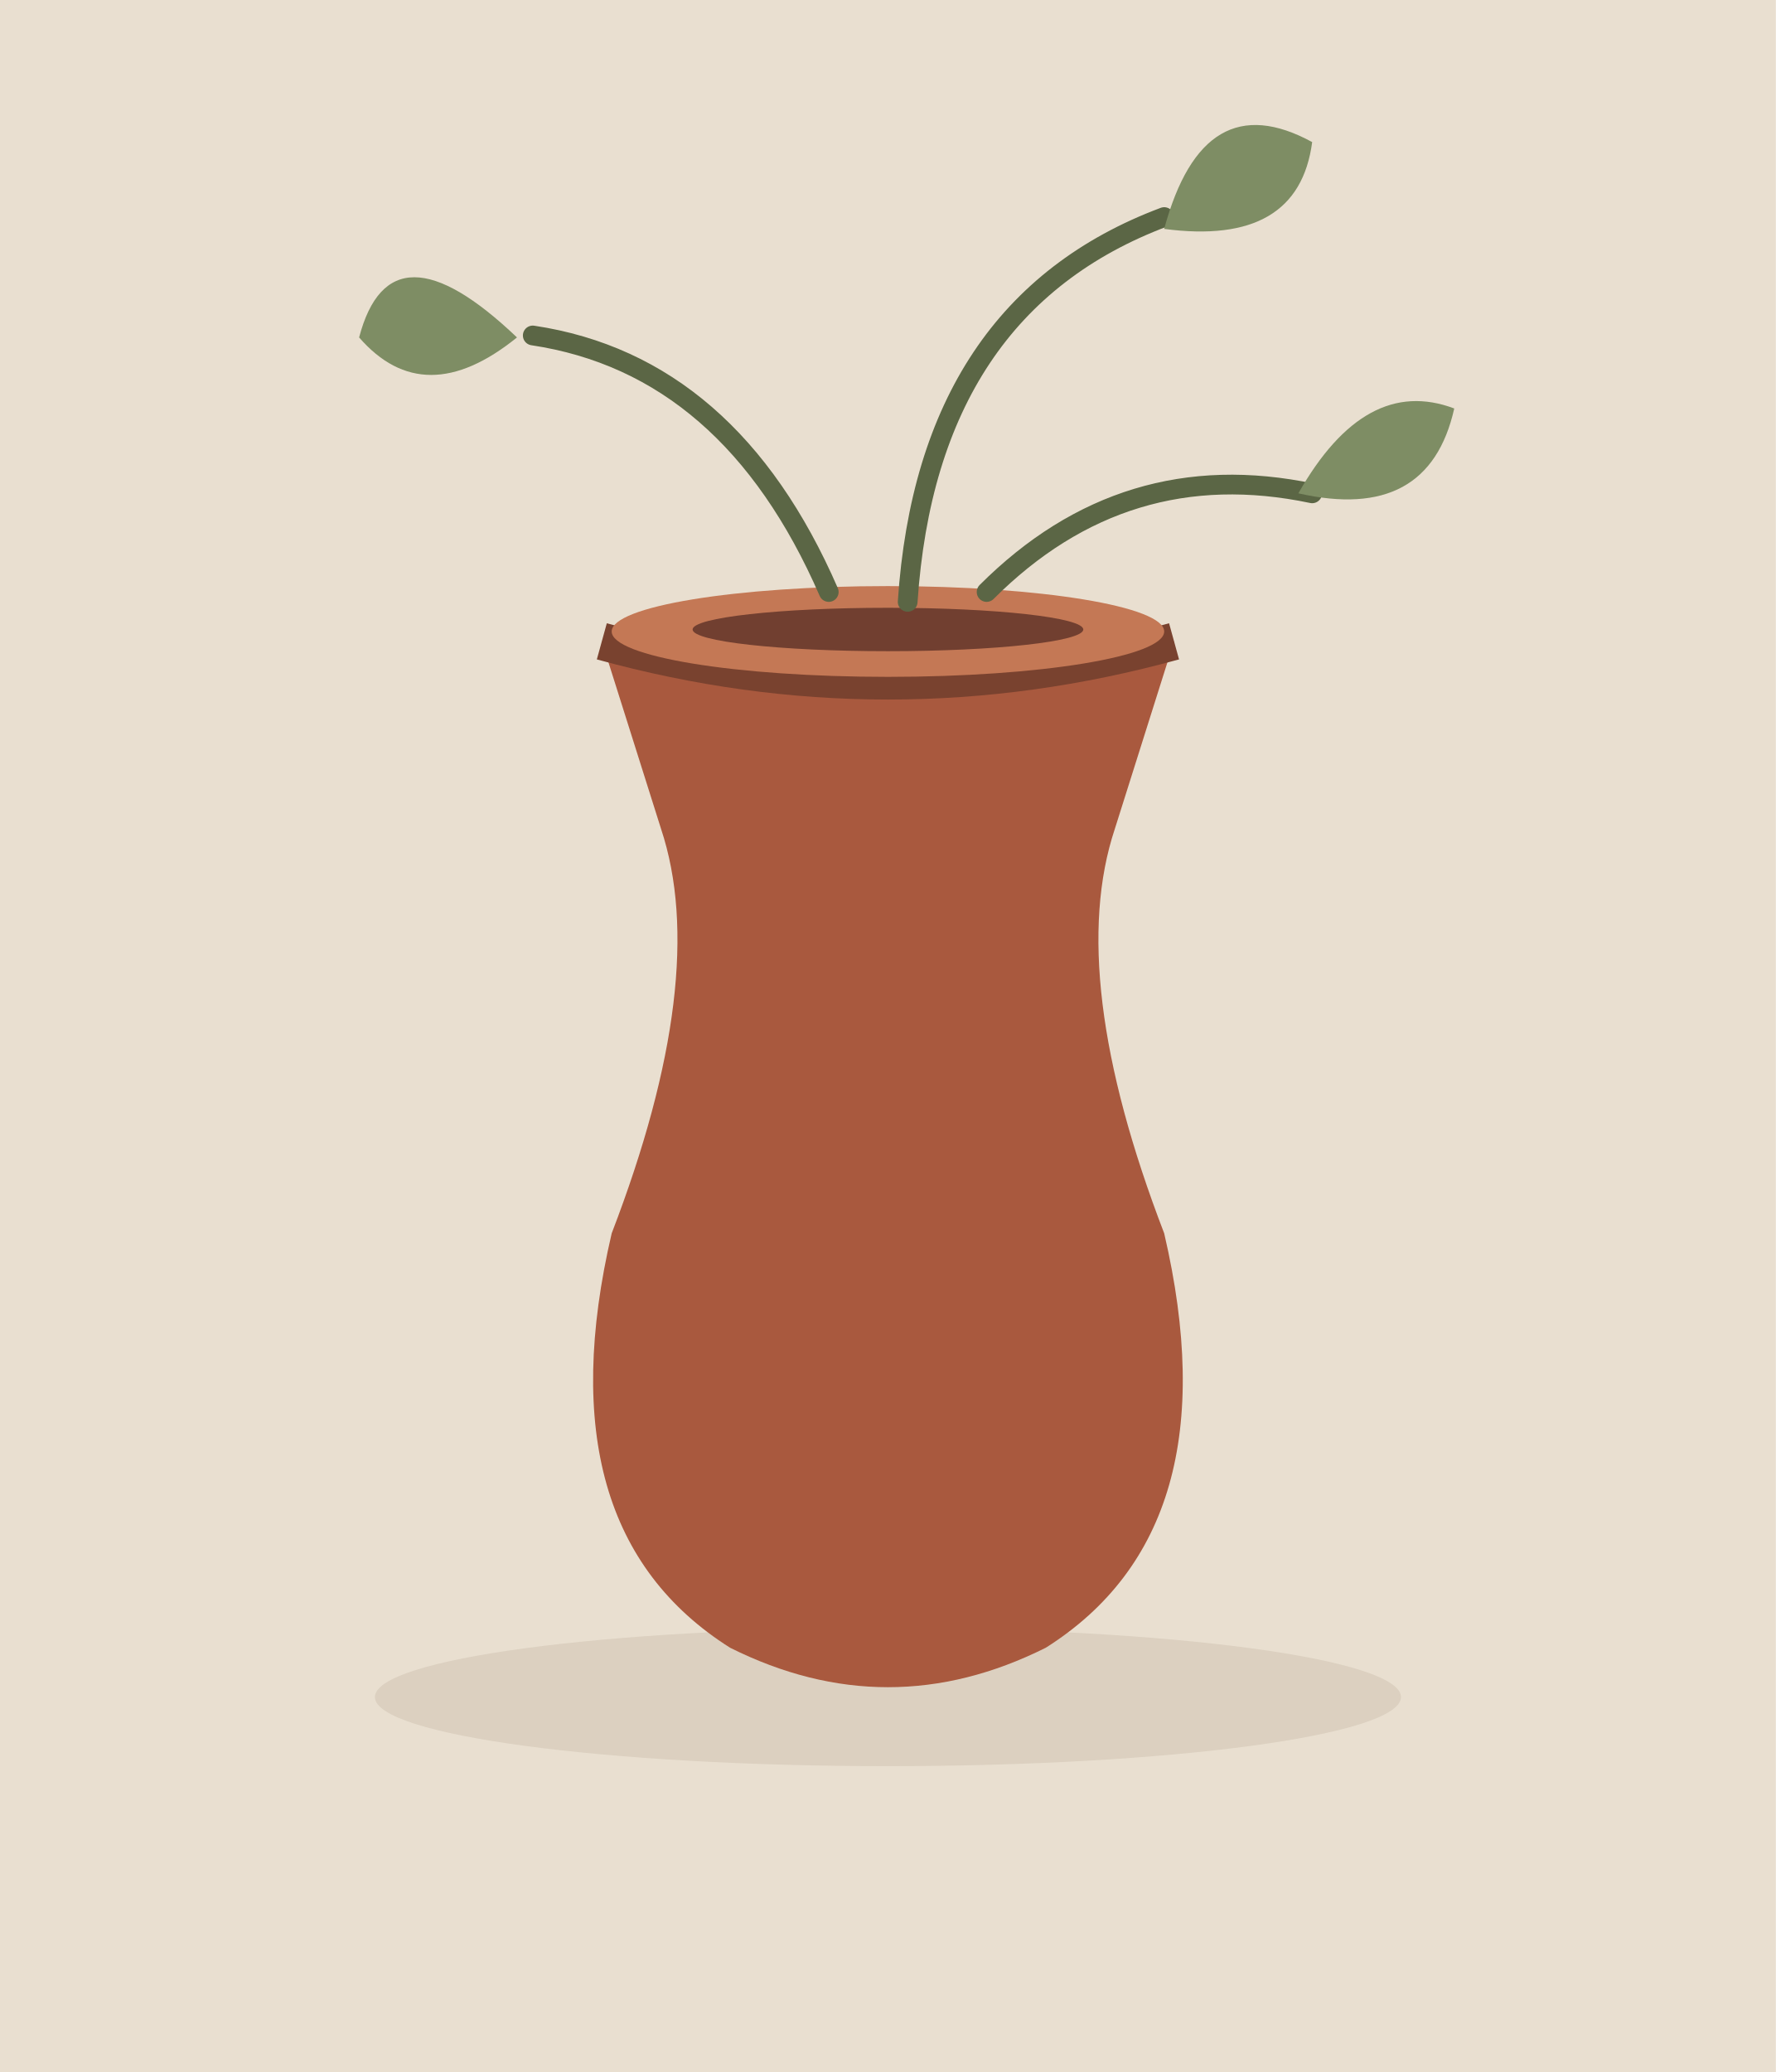
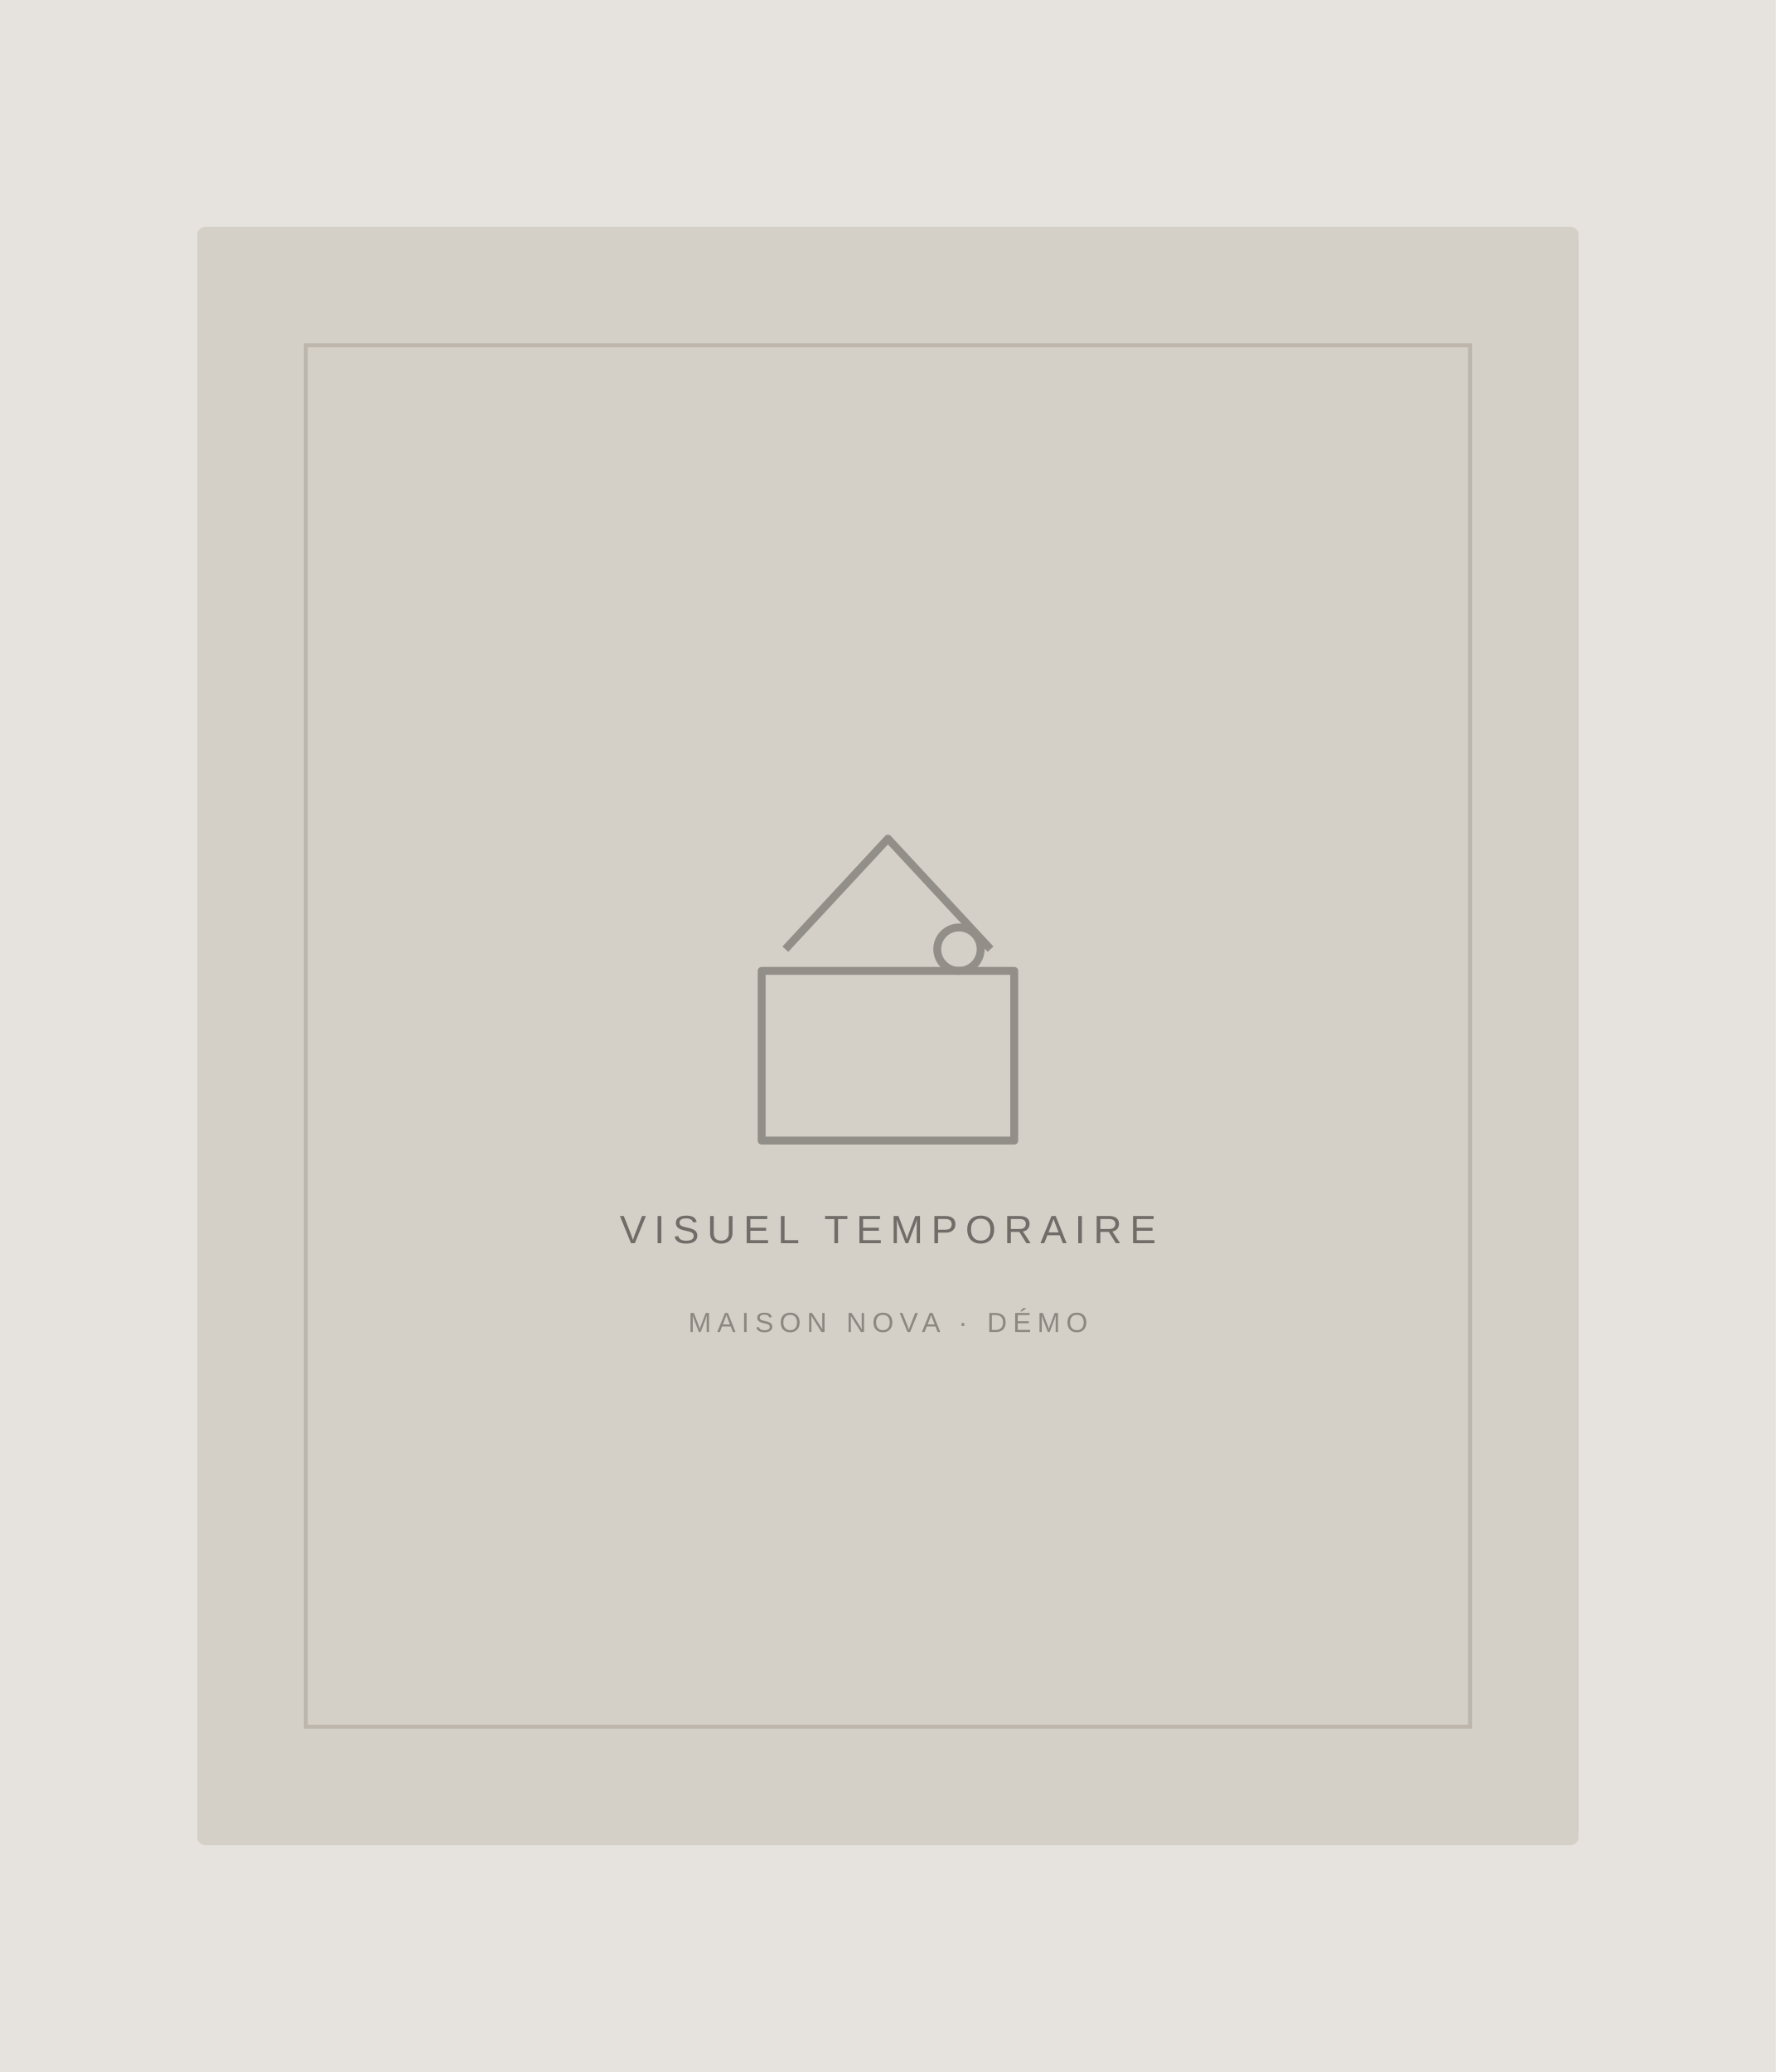
- <svg xmlns="http://www.w3.org/2000/svg" viewBox="0 0 900 1050" role="img">
-   <rect width="900" height="1050" fill="#e9dfd0" />
-   <ellipse cx="450" cy="860" rx="260" ry="35" fill="#806b54" opacity=".13" />
-   <path d="M305 325 Q450 360 595 325 L565 420 Q540 495 590 625 Q625 775 530 835 Q450 875 370 835 Q275 775 310 625 Q360 495 335 420Z" fill="#a9593e" />
-   <path d="M305 325 Q450 365 595 325" fill="none" stroke="#79422f" stroke-width="19" />
-   <ellipse cx="450" cy="320" rx="140" ry="23" fill="#c47855" />
-   <ellipse cx="450" cy="319" rx="99" ry="11" fill="#713f30" />
-   <path d="M420 300 Q370 185 270 170 M460 305 Q470 155 590 110 M500 300 Q570 230 665 250" fill="none" stroke="#5b6645" stroke-width="10" stroke-linecap="round" />
-   <path d="M262 171 Q198 110 182 171 Q215 209 262 171 M590 116 Q610 42 665 72 Q658 125 590 116 M658 250 Q692 190 737 207 Q724 265 658 250" fill="#7e8d64" />
+ <svg xmlns="http://www.w3.org/2000/svg" viewBox="0 0 900 1050">
+   <rect width="900" height="1050" fill="#e6e3de" />
+   <rect x="100" y="115" width="700" height="820" rx="4" fill="#d4cfc7" />
+   <rect x="155" y="175" width="590" height="700" fill="none" stroke="#bcb6ad" stroke-width="2" />
+   <path d="M386 492h128v86H386z M398 481l52-56 52 56" fill="none" stroke="#928e88" stroke-width="4" stroke-linejoin="round" />
+   <circle cx="486" cy="481" r="11" fill="none" stroke="#928e88" stroke-width="4" />
+   <text x="450" y="630" text-anchor="middle" fill="#706d68" font-family="Arial,Helvetica,sans-serif" font-size="20" letter-spacing="4">VISUEL TEMPORAIRE</text>
+   <text x="450" y="675" text-anchor="middle" fill="#8c8881" font-family="Arial,Helvetica,sans-serif" font-size="14" letter-spacing="3">MAISON NOVA · DÉMO</text>
</svg>
